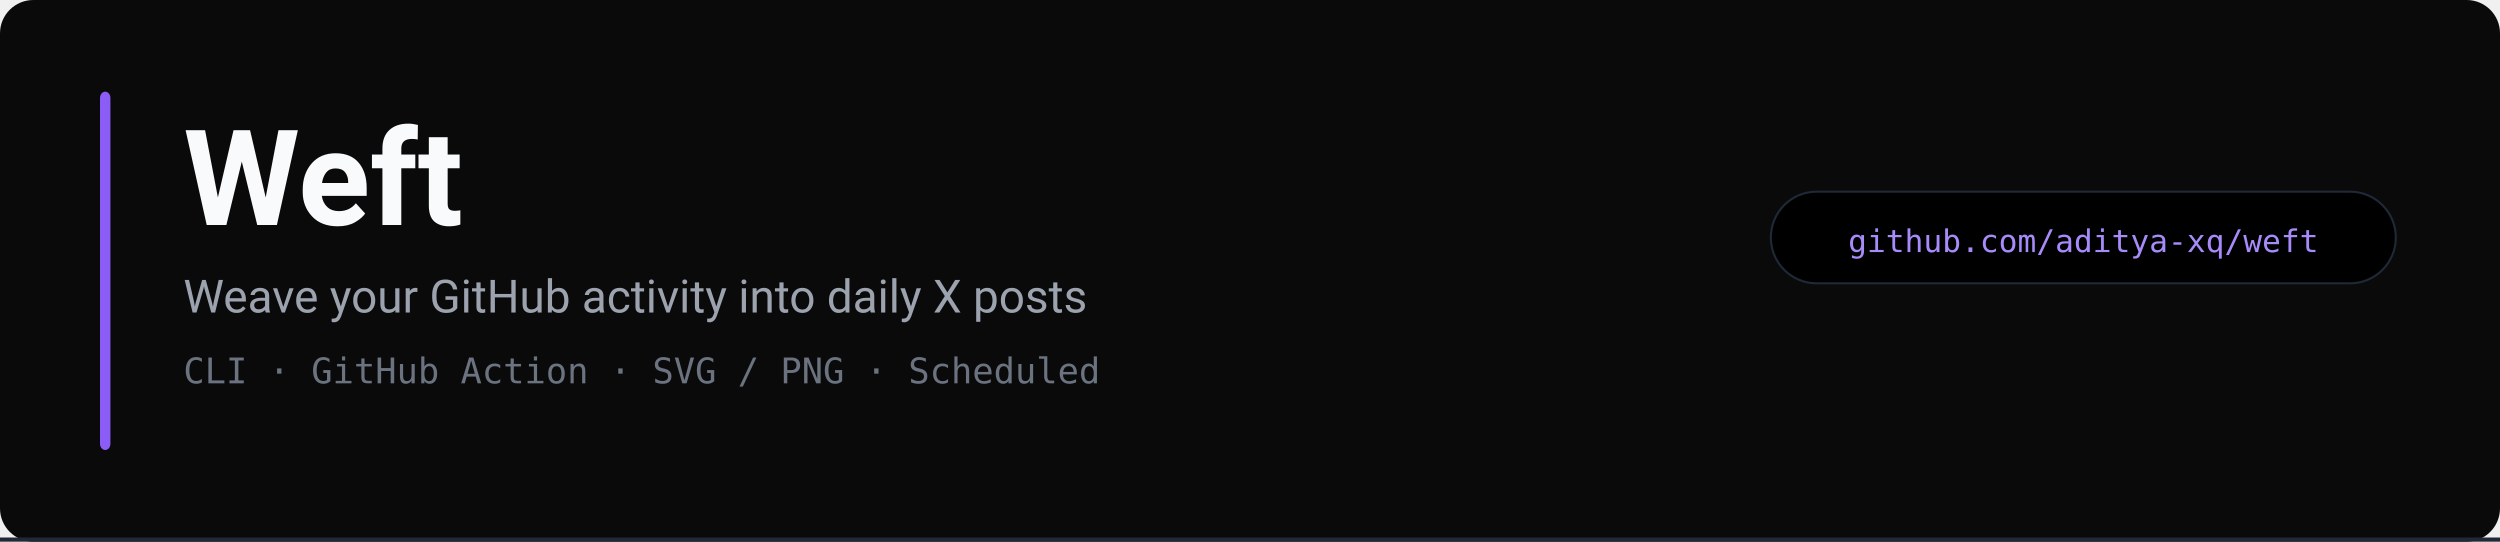
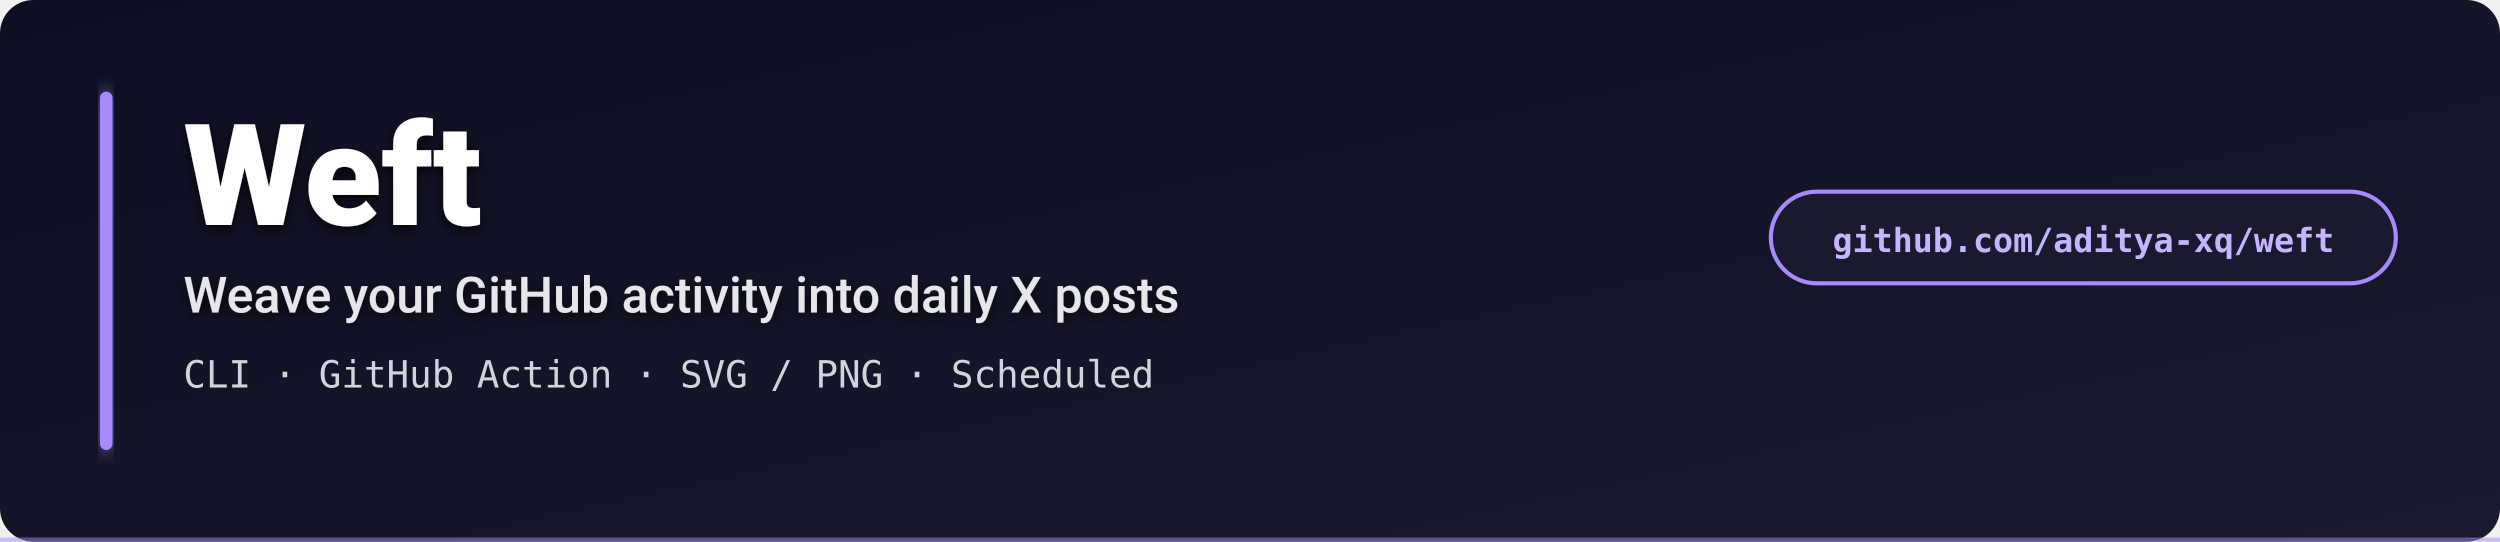
<svg xmlns="http://www.w3.org/2000/svg" width="100%" height="260" viewBox="0 0 1200 260" role="img" aria-label="Weft — GitHub Activity to X">
-   <rect width="1200" height="260" rx="16" fill="#0a0a0a" />
-   <rect x="48" y="44" width="5" height="172" rx="3" fill="#8b5cf6" />
-   <text x="88" y="108" font-size="64" font-weight="700" fill="#f9fafb" font-family="ui-sans-serif, system-ui, -apple-system, Segoe UI, Roboto, Helvetica, Arial">
+   <defs>
+     <linearGradient id="bgGradient" x1="0%" y1="0%" x2="100%" y2="100%">
+       <stop offset="0%" style="stop-color:#0f0f23;stop-opacity:1" />
+       <stop offset="100%" style="stop-color:#1a1a2e;stop-opacity:1" />
+     </linearGradient>
+     <filter id="glow">
+       <feGaussianBlur stdDeviation="4" result="coloredBlur" />
+       <feMerge>
+         <feMergeNode in="coloredBlur" />
+         <feMergeNode in="SourceGraphic" />
+       </feMerge>
+     </filter>
+     <filter id="textShadow">
+       <feDropShadow dx="0" dy="2" stdDeviation="3" flood-opacity="0.8" />
+     </filter>
+   </defs>
+   <rect width="1200" height="260" rx="16" fill="url(#bgGradient)" />
+   <rect x="48" y="44" width="6" height="172" rx="3" fill="#a78bfa" filter="url(#glow)" />
+   <text x="88" y="108" font-size="68" font-weight="800" fill="#ffffff" font-family="ui-sans-serif, system-ui, -apple-system, Segoe UI, Roboto, Helvetica, Arial" filter="url(#textShadow)">
    Weft
  </text>
-   <text x="88" y="150" font-size="22" fill="#9ca3af" font-family="ui-sans-serif, system-ui, -apple-system, Segoe UI, Roboto, Helvetica, Arial">
+   <text x="88" y="150" font-size="24" font-weight="500" fill="#e5e7eb" font-family="ui-sans-serif, system-ui, -apple-system, Segoe UI, Roboto, Helvetica, Arial" filter="url(#textShadow)">
    Weave your GitHub activity into daily X posts
  </text>
-   <text x="88" y="184" font-size="17" fill="#6b7280" font-family="ui-monospace, SFMono-Regular, Menlo, Monaco, Consolas, monospace">
+   <text x="88" y="186" font-size="18" font-weight="500" fill="#d1d5db" font-family="ui-monospace, SFMono-Regular, Menlo, Monaco, Consolas, monospace">
    CLI · GitHub Action · SVG / PNG · Scheduled
  </text>
  <g transform="translate(850 92)">
-     <rect width="300" height="44" rx="22" fill="#000000" stroke="#1f2937" />
-     <text x="150" y="29" text-anchor="middle" font-size="15" fill="#a78bfa" font-family="ui-monospace, SFMono-Regular, Menlo, Monaco, Consolas, monospace">
+     <rect width="300" height="44" rx="22" fill="#1a1a2e" stroke="#a78bfa" stroke-width="2" />
+     <text x="150" y="29" text-anchor="middle" font-size="16" font-weight="600" fill="#c4b5fd" font-family="ui-monospace, SFMono-Regular, Menlo, Monaco, Consolas, monospace">
      github.com/aditya-xq/weft
    </text>
  </g>
-   <rect x="0" y="258" width="1200" height="2" fill="#1f2937" />
+   <rect x="0" y="258" width="1200" height="2" fill="#a78bfa" opacity="0.5" />
</svg>
